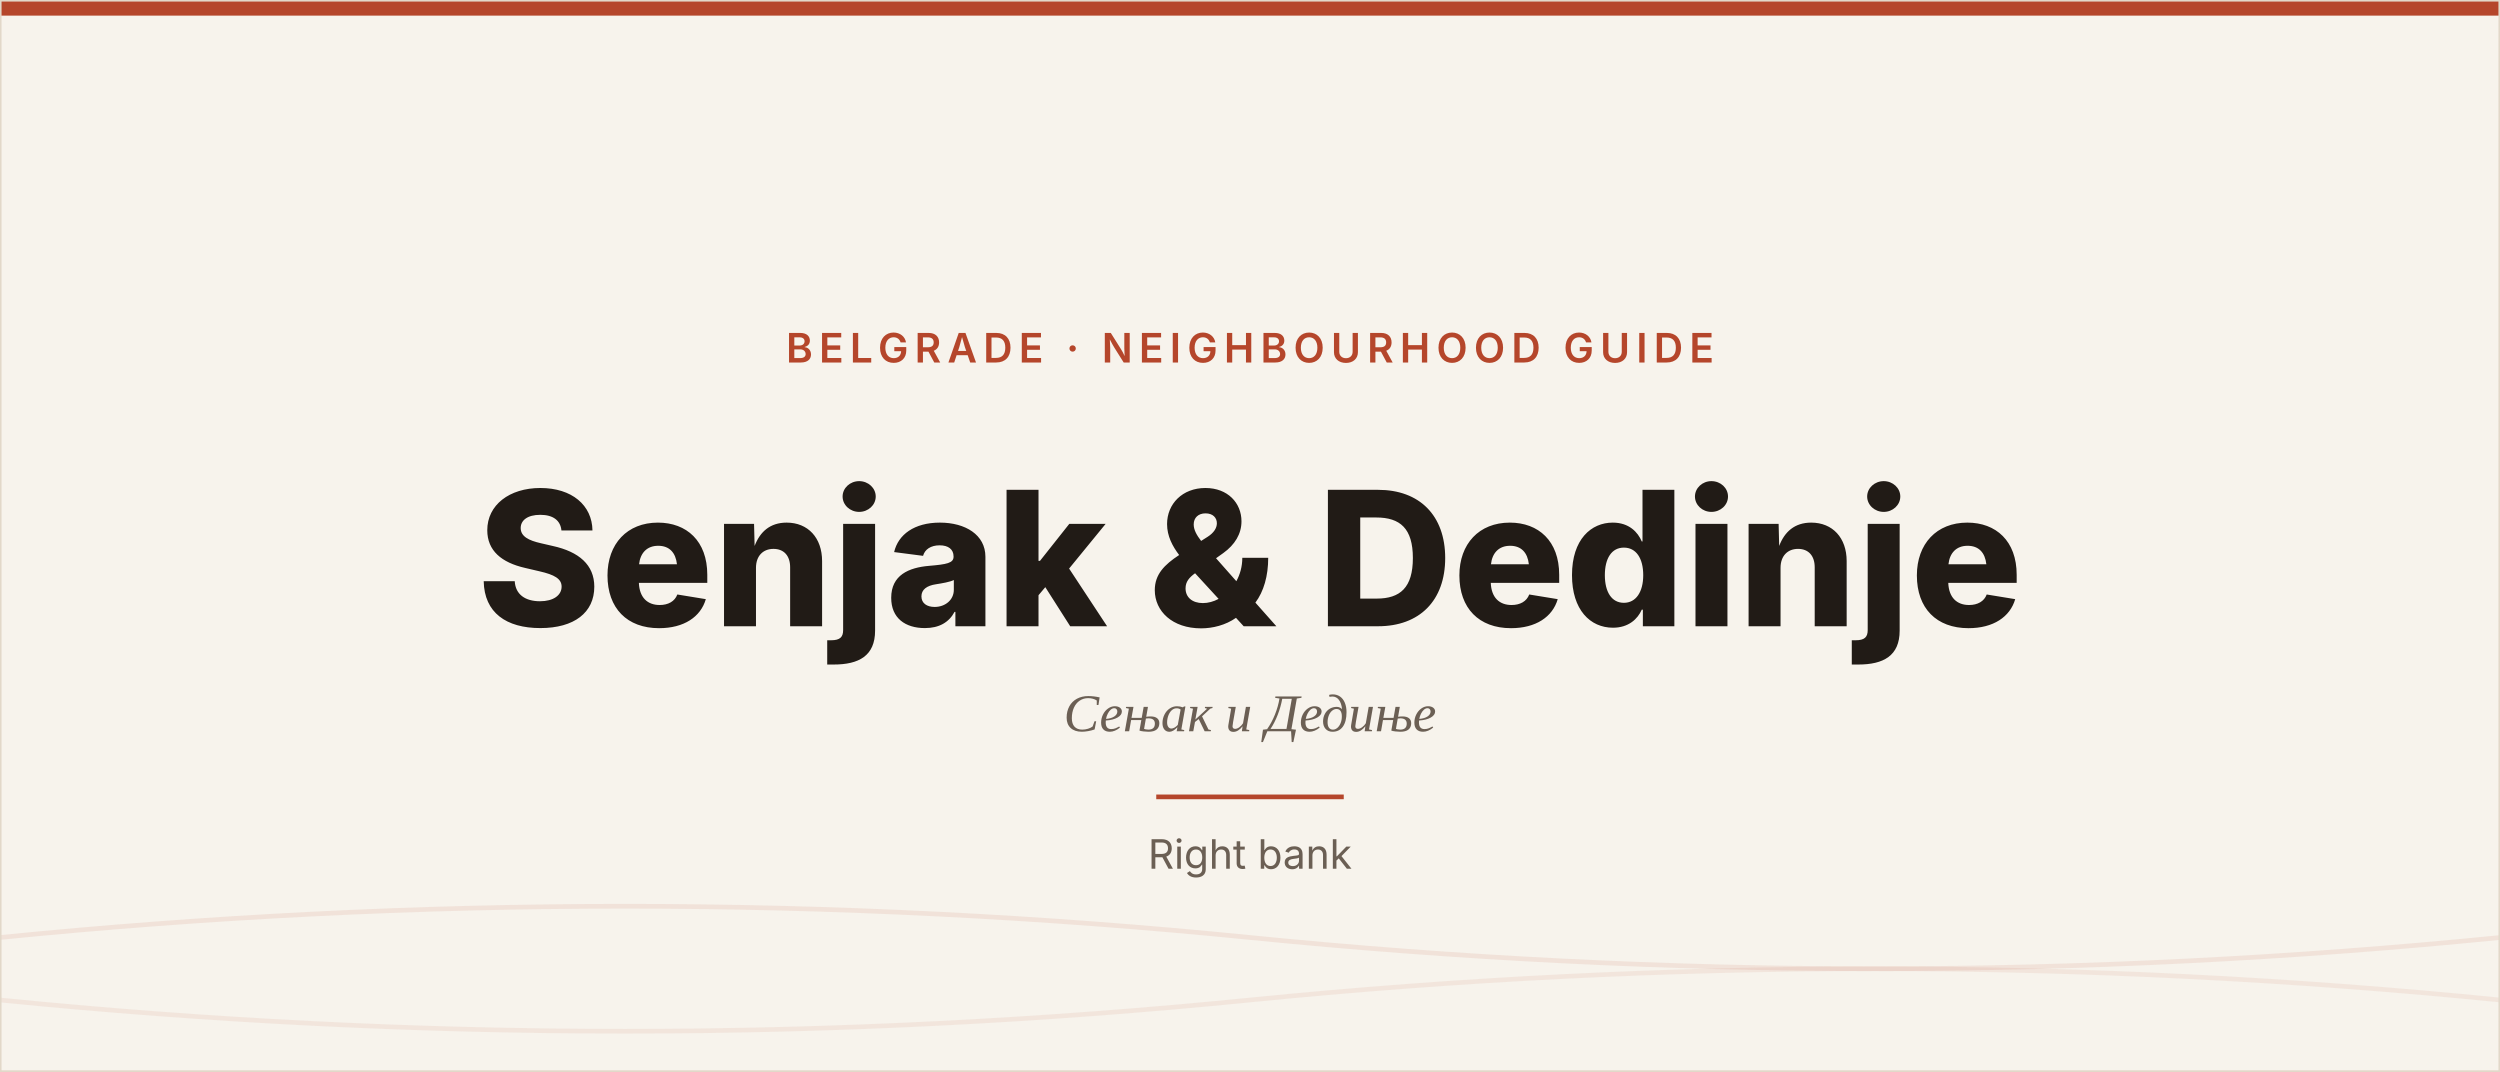
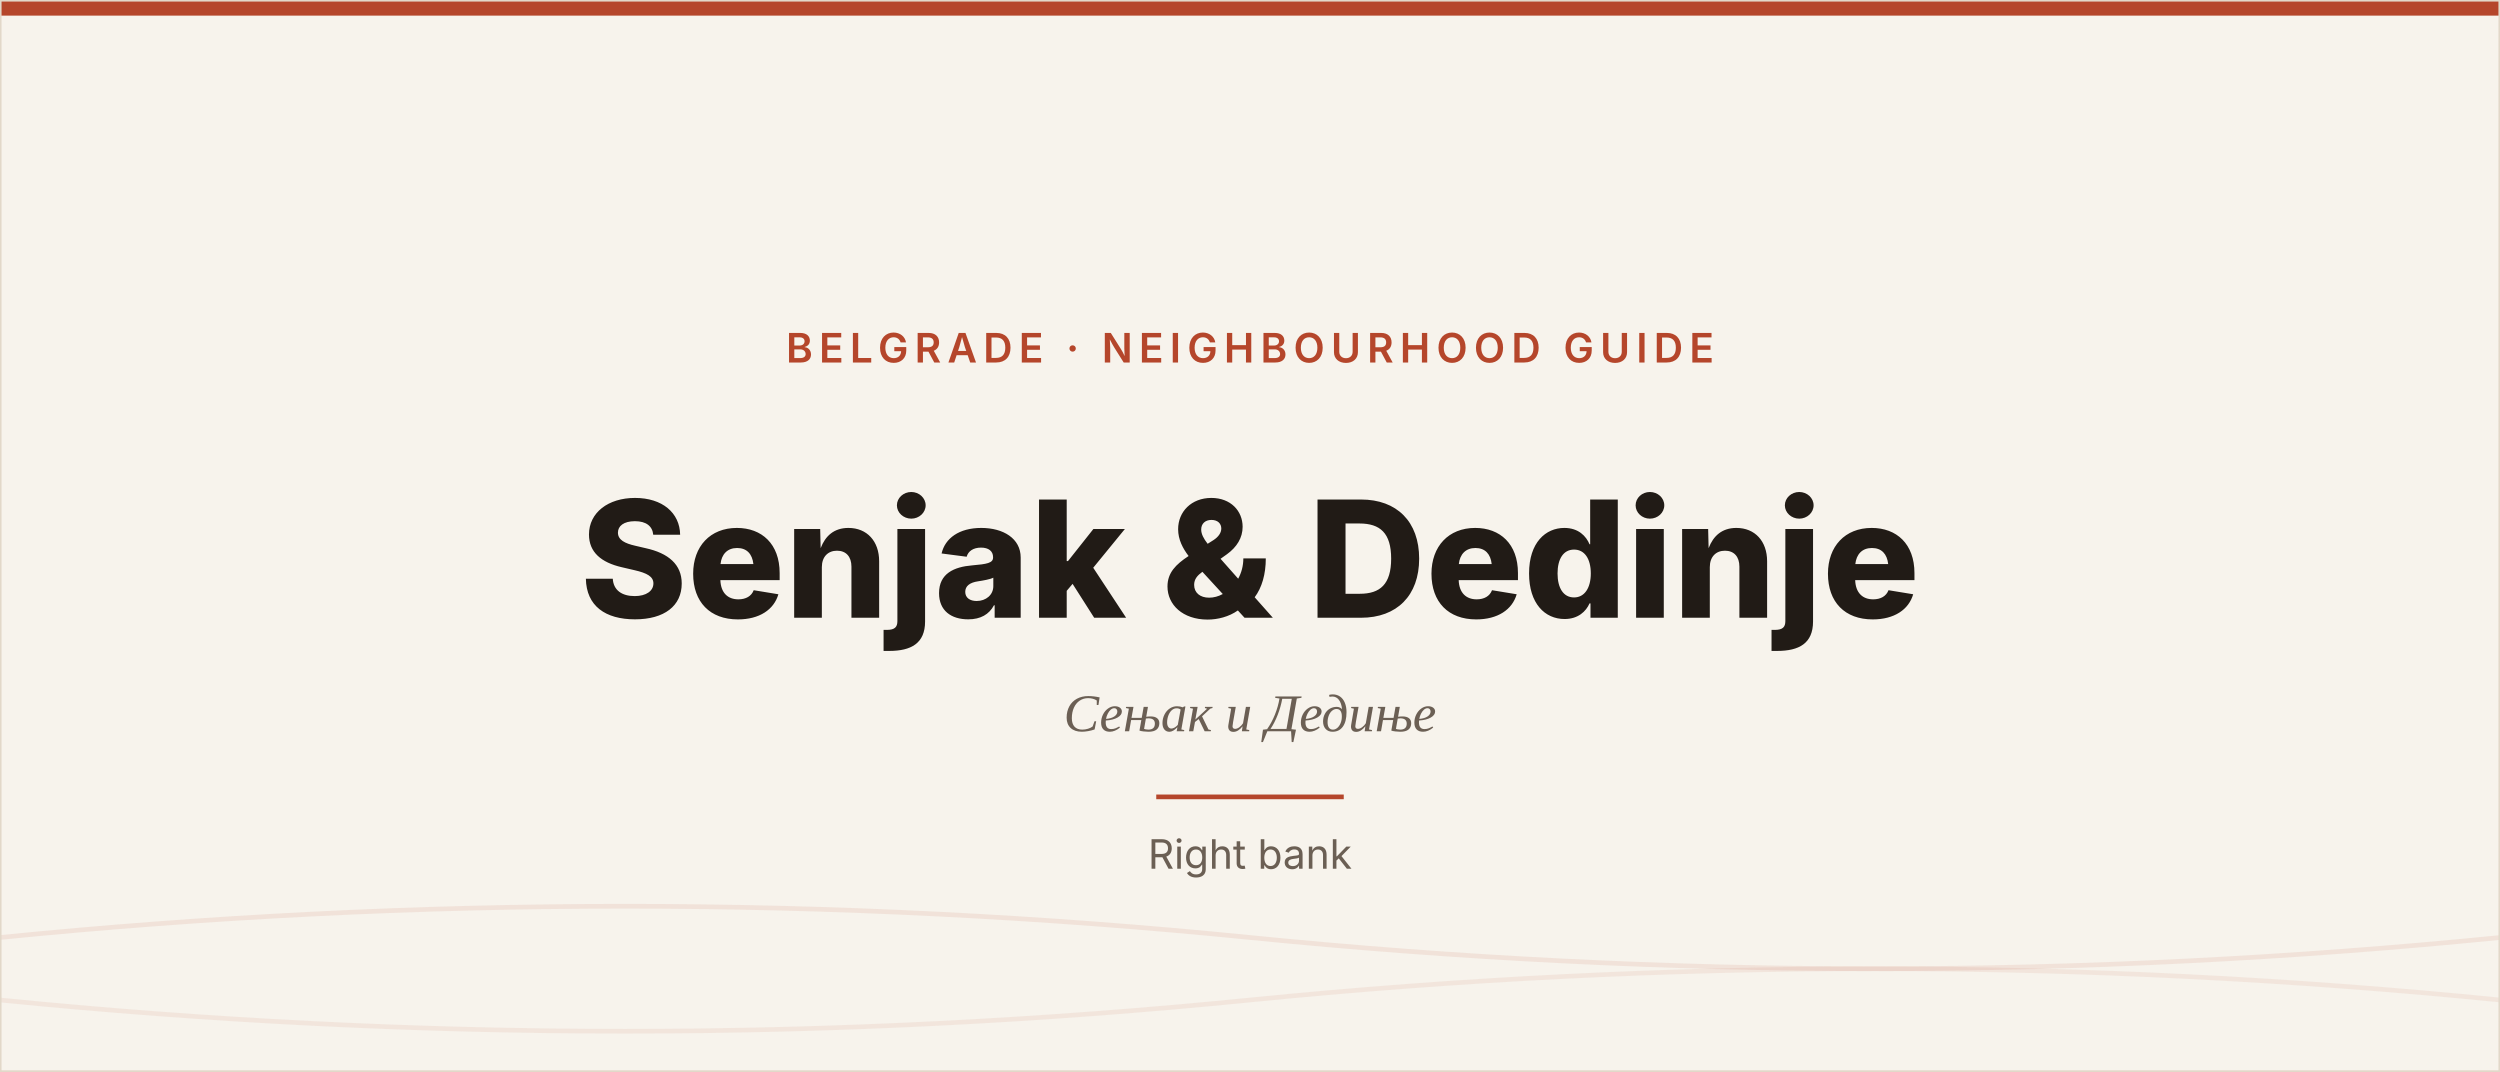
<svg xmlns="http://www.w3.org/2000/svg" width="1600" height="686" viewBox="0 0 1600 686" role="img" aria-label="Senjak &amp; Dedinje — Belgrade neighbourhood">
  <rect width="1600" height="686" fill="#f7f3ec" />
  <rect x="0" y="0" width="1600" height="10" fill="#b5462b" />
  <path d="M0 600 Q 400 560 800 600 T 1600 600" fill="none" stroke="#b5462b" stroke-width="3" opacity="0.10" />
  <path d="M0 640 Q 400 680 800 640 T 1600 640" fill="none" stroke="#b5462b" stroke-width="3" opacity="0.08" />
  <text x="800" y="232" text-anchor="middle" font-family="Inter, Arial, Helvetica, sans-serif" font-size="26" letter-spacing="4" font-weight="600" fill="#b5462b">BELGRADE · NEIGHBOURHOOD GUIDE</text>
-   <text x="800" y="400.8" text-anchor="middle" font-family="Inter, Arial, Helvetica, sans-serif" font-size="120" font-weight="800" fill="#211b16">Senjak &amp; Dedinje</text>
+   <text x="800" y="395.36" text-anchor="middle" font-family="Inter, Arial, Helvetica, sans-serif" font-size="104" font-weight="800" fill="#211b16">Senjak &amp; Dedinje</text>
  <text x="800" y="468" text-anchor="middle" font-family="Georgia, 'Times New Roman', serif" font-style="italic" font-size="34" fill="#6b5f54">Сењак и Дедиње</text>
  <line x1="740" y1="510" x2="860" y2="510" stroke="#b5462b" stroke-width="3" />
  <text x="800" y="556" text-anchor="middle" font-family="Inter, Arial, Helvetica, sans-serif" font-size="26" fill="#6b5f54">Right bank</text>
  <rect x="0" y="0" width="1600" height="686" fill="none" stroke="#e2d8c9" stroke-width="2" />
</svg>
